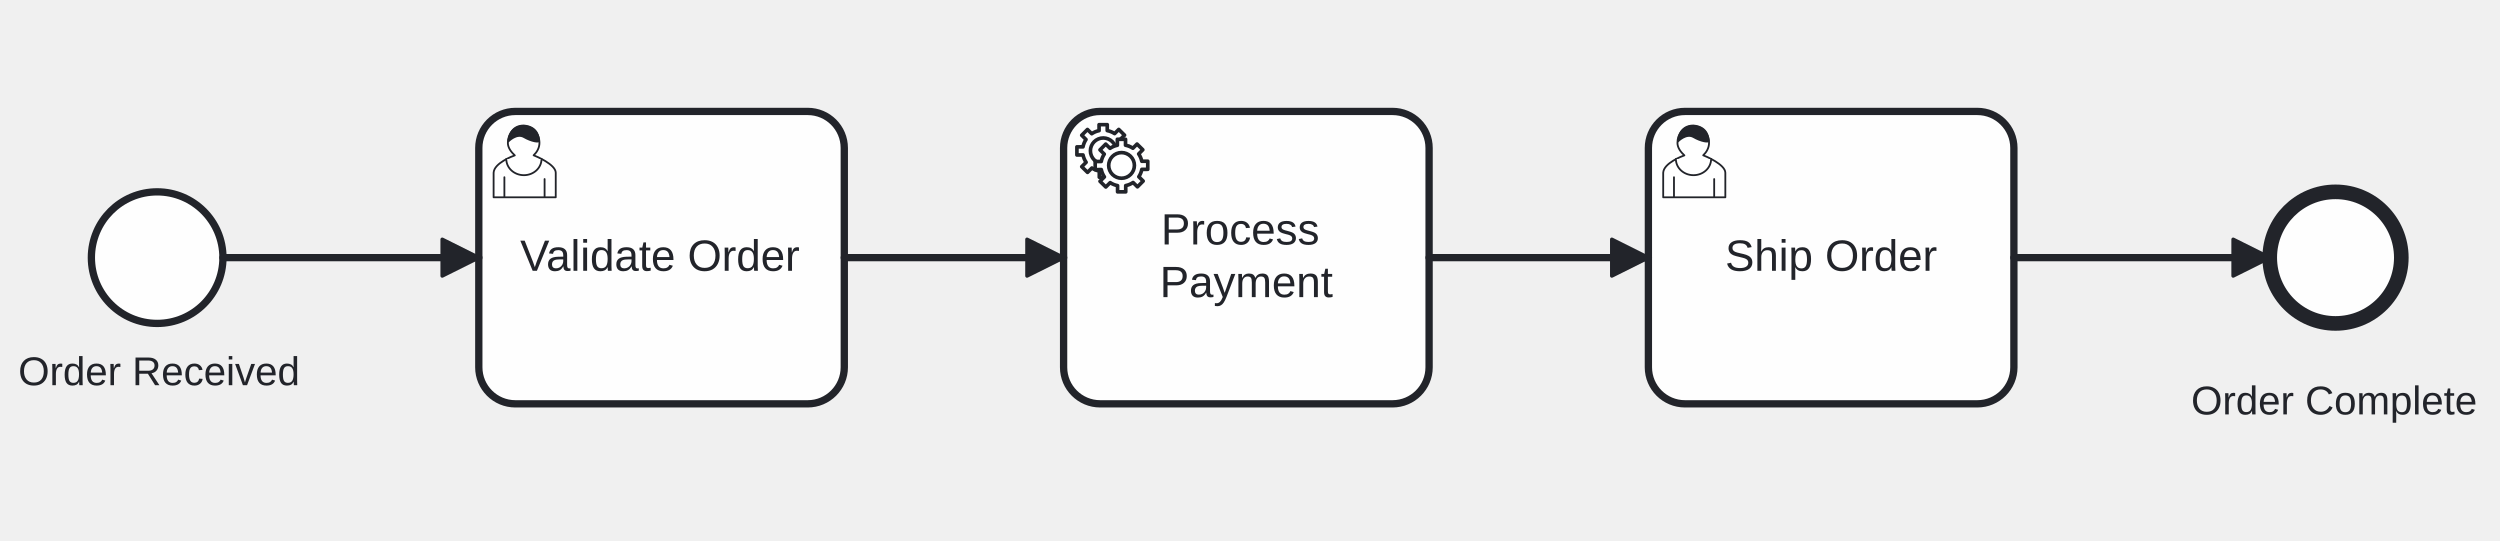
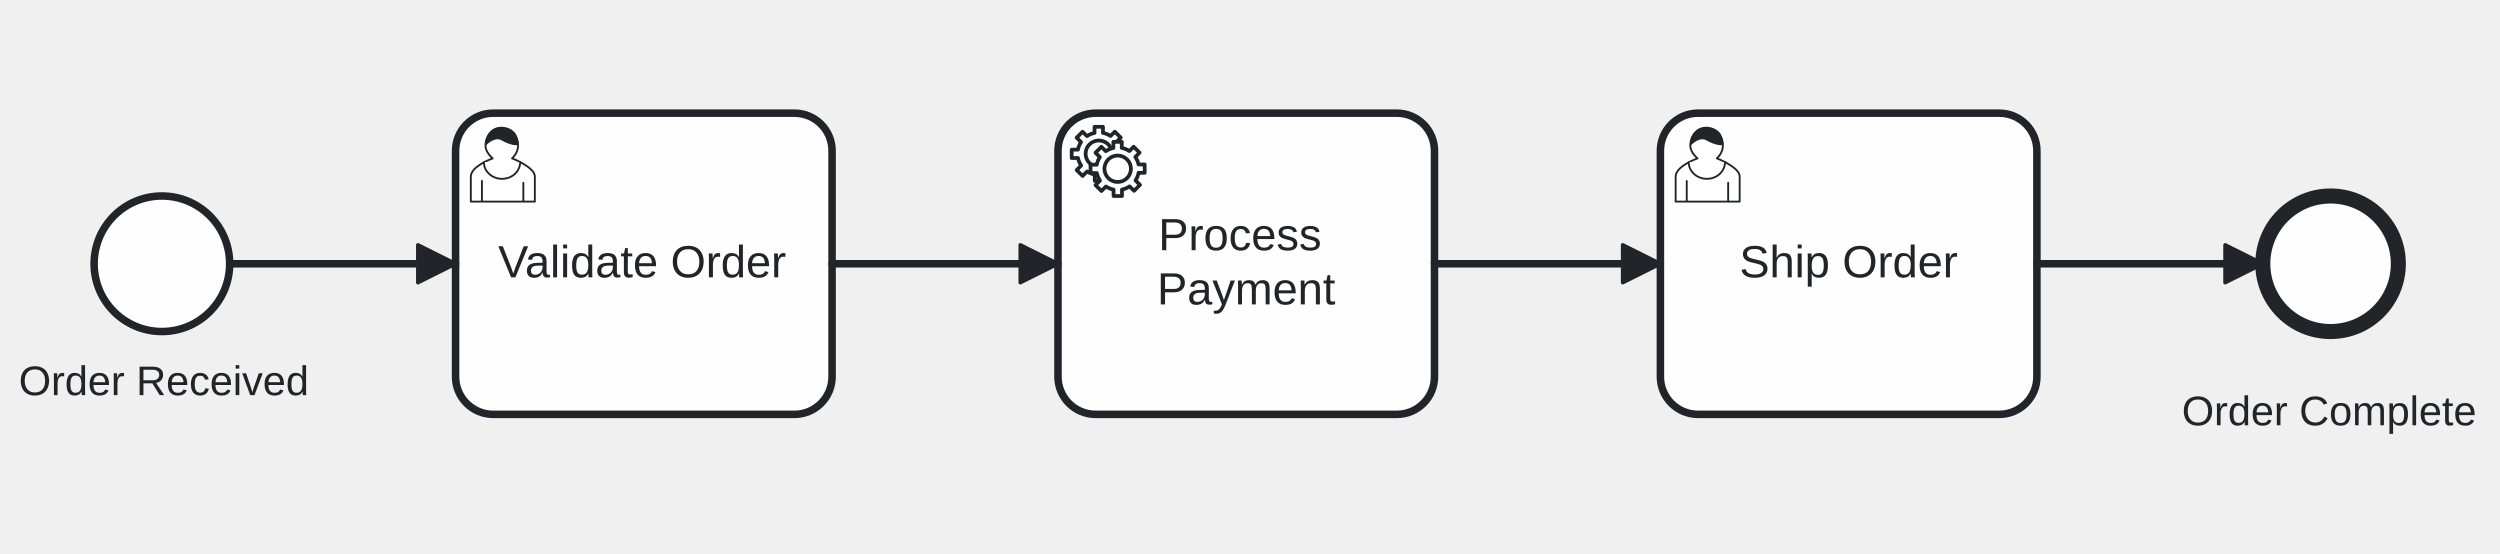
- <svg xmlns="http://www.w3.org/2000/svg" width="850.5" height="184" viewBox="167 87 684 97" version="1.1">
+ <svg xmlns="http://www.w3.org/2000/svg" width="830.5" height="184" viewBox="167 87 664 97" version="1.1">
  <g class="djs-group">
    <g class="djs-element djs-shape" data-element-id="Event_1l18z3u" style="display: block;" transform="translate(192, 114)">
      <g class="djs-visual">
        <circle cx="18" cy="18" r="18" style="stroke-linecap: round; stroke-linejoin: round; stroke: hsl(225, 10%, 15%); stroke-width: 2px; fill: white; fill-opacity: 0.95;" />
      </g>
      <rect style="fill: none; stroke-opacity: 0; stroke: white; stroke-width: 15px;" class="djs-hit djs-hit-all" x="0" y="0" width="36" height="36" />
      <circle cx="18" cy="18" r="23" style="fill: none;" class="djs-outline" />
    </g>
  </g>
  <g class="djs-group">
-     <g class="djs-element djs-shape" data-element-id="Activity_01aji74" style="display: block;" transform="translate(298, 92)">
+     <g class="djs-element djs-shape" data-element-id="Event_0bdlayk" style="display: block;" transform="translate(768, 114)">
+       <g class="djs-visual">
+         <circle cx="18" cy="18" r="18" style="stroke-linecap: round; stroke-linejoin: round; stroke: hsl(225, 10%, 15%); stroke-width: 4px; fill: white; fill-opacity: 0.95;" />
+       </g>
+       <rect style="fill: none; stroke-opacity: 0; stroke: white; stroke-width: 15px;" class="djs-hit djs-hit-all" x="0" y="0" width="36" height="36" />
+       <circle cx="18" cy="18" r="24" style="fill: none;" class="djs-outline" />
+     </g>
+   </g>
+   <g class="djs-group">
+     <g class="djs-element djs-shape" data-element-id="Activity_01aji74" style="display: block;" transform="translate(288, 92)">
      <g class="djs-visual">
        <rect x="0" y="0" width="100" height="80" rx="10" ry="10" style="stroke-linecap: round; stroke-linejoin: round; stroke: hsl(225, 10%, 15%); stroke-width: 2px; fill: white; fill-opacity: 0.95;" />
        <text style="font-family: Arial, sans-serif; font-size: 12px; font-weight: normal; fill: hsl(225, 10%, 15%);" lineHeight="1.2" class="djs-label">
          <tspan x="11.318" y="43.6">Validate Order</tspan>
        </text>
        <path style="fill: white; stroke-linecap: round; stroke-linejoin: round; stroke: hsl(225, 10%, 15%); stroke-width: 0.5px;" d="m 15,12 c 0.909,-0.845 1.594,-2.049 1.594,-3.385 0,-2.554 -1.805,-4.622 -4.357,-4.622 -2.552,0 -4.288,2.068 -4.288,4.622 0,1.348 0.974,2.562 1.896,3.405 -0.529,0.187 -5.669,2.097 -5.794,4.756 v 6.718 h 17 v -6.718 c 0,-2.298 -5.528,-4.595 -6.051,-4.776 zm -8,6 l 0,5.5 m 11,0 l 0,-5" />
        <path style="fill: white; stroke-linecap: round; stroke-linejoin: round; stroke: hsl(225, 10%, 15%); stroke-width: 0.5px;" d="m 15,12 m 2.162,1.009 c 0,2.447 -2.158,4.431 -4.821,4.431 -2.665,0 -4.822,-1.981 -4.822,-4.431 " />
        <path style="fill: hsl(225, 10%, 15%); stroke-linecap: round; stroke-linejoin: round; stroke: hsl(225, 10%, 15%); stroke-width: 0.5px;" d="m 15,12 m -6.9,-3.80 c 0,0 2.251,-2.358 4.274,-1.177 2.024,1.181 4.221,1.537 4.124,0.965 -0.098,-0.57 -0.117,-3.791 -4.191,-4.136 -3.575,0.001 -4.208,3.367 -4.207,4.348 z" />
      </g>
      <rect style="fill: none; stroke-opacity: 0; stroke: white; stroke-width: 15px;" class="djs-hit djs-hit-all" x="0" y="0" width="100" height="80" />
      <rect x="-5" y="-5" rx="14" width="110" height="90" style="fill: none;" class="djs-outline" />
    </g>
  </g>
  <g class="djs-group">
-     <g class="djs-element djs-shape" data-element-id="Activity_1p2y7u9" style="display: block;" transform="translate(458, 92)">
+     <g class="djs-element djs-shape" data-element-id="Activity_0jy2ses" style="display: block;" transform="translate(608, 92)">
+       <g class="djs-visual">
+         <rect x="0" y="0" width="100" height="80" rx="10" ry="10" style="stroke-linecap: round; stroke-linejoin: round; stroke: hsl(225, 10%, 15%); stroke-width: 2px; fill: white; fill-opacity: 0.95;" />
+         <text style="font-family: Arial, sans-serif; font-size: 12px; font-weight: normal; fill: hsl(225, 10%, 15%);" lineHeight="1.2" class="djs-label">
+           <tspan x="20.99" y="43.6">Ship Order</tspan>
+         </text>
+         <path style="fill: white; stroke-linecap: round; stroke-linejoin: round; stroke: hsl(225, 10%, 15%); stroke-width: 0.5px;" d="m 15,12 c 0.909,-0.845 1.594,-2.049 1.594,-3.385 0,-2.554 -1.805,-4.622 -4.357,-4.622 -2.552,0 -4.288,2.068 -4.288,4.622 0,1.348 0.974,2.562 1.896,3.405 -0.529,0.187 -5.669,2.097 -5.794,4.756 v 6.718 h 17 v -6.718 c 0,-2.298 -5.528,-4.595 -6.051,-4.776 zm -8,6 l 0,5.5 m 11,0 l 0,-5" />
+         <path style="fill: white; stroke-linecap: round; stroke-linejoin: round; stroke: hsl(225, 10%, 15%); stroke-width: 0.5px;" d="m 15,12 m 2.162,1.009 c 0,2.447 -2.158,4.431 -4.821,4.431 -2.665,0 -4.822,-1.981 -4.822,-4.431 " />
+         <path style="fill: hsl(225, 10%, 15%); stroke-linecap: round; stroke-linejoin: round; stroke: hsl(225, 10%, 15%); stroke-width: 0.5px;" d="m 15,12 m -6.9,-3.80 c 0,0 2.251,-2.358 4.274,-1.177 2.024,1.181 4.221,1.537 4.124,0.965 -0.098,-0.57 -0.117,-3.791 -4.191,-4.136 -3.575,0.001 -4.208,3.367 -4.207,4.348 z" />
+       </g>
+       <rect style="fill: none; stroke-opacity: 0; stroke: white; stroke-width: 15px;" class="djs-hit djs-hit-all" x="0" y="0" width="100" height="80" />
+       <rect x="-5" y="-5" rx="14" width="110" height="90" style="fill: none;" class="djs-outline" />
+     </g>
+   </g>
+   <g class="djs-group">
+     <g class="djs-element djs-shape" data-element-id="Activity_1p2y7u9" style="display: block;" transform="translate(448, 92)">
      <g class="djs-visual">
        <rect x="0" y="0" width="100" height="80" rx="10" ry="10" style="stroke-linecap: round; stroke-linejoin: round; stroke: hsl(225, 10%, 15%); stroke-width: 2px; fill: white; fill-opacity: 0.95;" />
        <text style="font-family: Arial, sans-serif; font-size: 12px; font-weight: normal; fill: hsl(225, 10%, 15%);" lineHeight="1.2" class="djs-label">
          <tspan x="26.66" y="36.4">Process </tspan>
          <tspan x="26.324" y="50.8">Payment</tspan>
        </text>
        <circle cx="5" cy="5" r="5" style="stroke-linecap: round; stroke-linejoin: round; stroke: none; stroke-width: 2px; fill: white;" transform="translate(6, 6)" />
        <path style="fill: white; stroke-linecap: round; stroke-linejoin: round; stroke: hsl(225, 10%, 15%); stroke-width: 1px;" d="m 12,18 v -1.713 c 0.352,-0.07 0.704,-0.178 1.048,-0.321 0.344,-0.145 0.666,-0.321 0.966,-0.521 l 1.194,1.18 1.567,-1.577 -1.195,-1.18 c 0.403,-0.614 0.683,-1.299 0.825,-2.018 l 1.622,-0.01 v -2.22 l -1.637,0.01 c -0.073,-0.352 -0.178,-0.7 -0.324,-1.044 -0.145,-0.344 -0.321,-0.664 -0.523,-0.962 l 1.131,-1.136 -1.583,-1.563 -1.13,1.136 c -0.614,-0.401 -1.303,-0.681 -2.023,-0.822 l 0.009,-1.619 h -2.241 l 0.004,1.631 c -0.354,0.074 -0.705,0.18 -1.05,0.324 -0.344,0.144 -0.665,0.321 -0.964,0.52 l -1.17,-1.158 -1.567,1.579 1.168,1.157 c -0.403,0.613 -0.683,1.298 -0.825,2.017 l -1.659,0.003 v 2.222 l 1.672,-0.006 c 0.073,0.351 0.18,0.702 0.324,1.045 0.145,0.344 0.321,0.664 0.523,0.961 l -1.199,1.197 1.584,1.56 1.196,-1.193 c 0.614,0.403 1.303,0.682 2.023,0.823 l 7.19e-4,1.699 h 2.227 z m 0.221,-3.996 c -1.789,0.75 -3.858,-0.093 -4.61,-1.874 -0.752,-1.783 0.091,-3.846 1.88,-4.596 1.788,-0.749 3.857,0.093 4.609,1.874 0.752,1.782 -0.091,3.846 -1.88,4.596 z" />
        <circle cx="5" cy="5" r="5" style="stroke-linecap: round; stroke-linejoin: round; stroke: none; stroke-width: 2px; fill: white;" transform="translate(11, 10)" />
        <path style="fill: white; stroke-linecap: round; stroke-linejoin: round; stroke: hsl(225, 10%, 15%); stroke-width: 1px;" d="m 17,22 v -1.713 c 0.352,-0.07 0.704,-0.178 1.048,-0.321 0.344,-0.145 0.666,-0.321 0.966,-0.521 l 1.194,1.18 1.567,-1.577 -1.195,-1.18 c 0.403,-0.614 0.683,-1.299 0.825,-2.018 l 1.622,-0.01 v -2.22 l -1.637,0.01 c -0.073,-0.352 -0.178,-0.7 -0.324,-1.044 -0.145,-0.344 -0.321,-0.664 -0.523,-0.962 l 1.131,-1.136 -1.583,-1.563 -1.13,1.136 c -0.614,-0.401 -1.303,-0.681 -2.023,-0.822 l 0.009,-1.619 h -2.241 l 0.004,1.631 c -0.354,0.074 -0.705,0.18 -1.05,0.324 -0.344,0.144 -0.665,0.321 -0.964,0.52 l -1.17,-1.158 -1.567,1.579 1.168,1.157 c -0.403,0.613 -0.683,1.298 -0.825,2.017 l -1.659,0.003 v 2.222 l 1.672,-0.006 c 0.073,0.351 0.18,0.702 0.324,1.045 0.145,0.344 0.321,0.664 0.523,0.961 l -1.199,1.197 1.584,1.56 1.196,-1.193 c 0.614,0.403 1.303,0.682 2.023,0.823 l 7.19e-4,1.699 h 2.227 z m 0.221,-3.996 c -1.789,0.75 -3.858,-0.093 -4.61,-1.874 -0.752,-1.783 0.091,-3.846 1.88,-4.596 1.788,-0.749 3.857,0.093 4.609,1.874 0.752,1.782 -0.091,3.846 -1.88,4.596 z" />
      </g>
      <rect style="fill: none; stroke-opacity: 0; stroke: white; stroke-width: 15px;" class="djs-hit djs-hit-all" x="0" y="0" width="100" height="80" />
      <rect x="-5" y="-5" rx="14" width="110" height="90" style="fill: none;" class="djs-outline" />
    </g>
  </g>
  <g class="djs-group">
-     <g class="djs-element djs-shape" data-element-id="Activity_0jy2ses" style="display: block;" transform="translate(618, 92)">
-       <g class="djs-visual">
-         <rect x="0" y="0" width="100" height="80" rx="10" ry="10" style="stroke-linecap: round; stroke-linejoin: round; stroke: hsl(225, 10%, 15%); stroke-width: 2px; fill: white; fill-opacity: 0.95;" />
-         <text style="font-family: Arial, sans-serif; font-size: 12px; font-weight: normal; fill: hsl(225, 10%, 15%);" lineHeight="1.2" class="djs-label">
-           <tspan x="20.99" y="43.6">Ship Order</tspan>
-         </text>
-         <path style="fill: white; stroke-linecap: round; stroke-linejoin: round; stroke: hsl(225, 10%, 15%); stroke-width: 0.5px;" d="m 15,12 c 0.909,-0.845 1.594,-2.049 1.594,-3.385 0,-2.554 -1.805,-4.622 -4.357,-4.622 -2.552,0 -4.288,2.068 -4.288,4.622 0,1.348 0.974,2.562 1.896,3.405 -0.529,0.187 -5.669,2.097 -5.794,4.756 v 6.718 h 17 v -6.718 c 0,-2.298 -5.528,-4.595 -6.051,-4.776 zm -8,6 l 0,5.5 m 11,0 l 0,-5" />
-         <path style="fill: white; stroke-linecap: round; stroke-linejoin: round; stroke: hsl(225, 10%, 15%); stroke-width: 0.5px;" d="m 15,12 m 2.162,1.009 c 0,2.447 -2.158,4.431 -4.821,4.431 -2.665,0 -4.822,-1.981 -4.822,-4.431 " />
-         <path style="fill: hsl(225, 10%, 15%); stroke-linecap: round; stroke-linejoin: round; stroke: hsl(225, 10%, 15%); stroke-width: 0.5px;" d="m 15,12 m -6.9,-3.80 c 0,0 2.251,-2.358 4.274,-1.177 2.024,1.181 4.221,1.537 4.124,0.965 -0.098,-0.57 -0.117,-3.791 -4.191,-4.136 -3.575,0.001 -4.208,3.367 -4.207,4.348 z" />
-       </g>
-       <rect style="fill: none; stroke-opacity: 0; stroke: white; stroke-width: 15px;" class="djs-hit djs-hit-all" x="0" y="0" width="100" height="80" />
-       <rect x="-5" y="-5" rx="14" width="110" height="90" style="fill: none;" class="djs-outline" />
-     </g>
-   </g>
-   <g class="djs-group">
-     <g class="djs-element djs-shape" data-element-id="Event_0bdlayk" style="display: block;" transform="translate(788, 114)">
-       <g class="djs-visual">
-         <circle cx="18" cy="18" r="18" style="stroke-linecap: round; stroke-linejoin: round; stroke: hsl(225, 10%, 15%); stroke-width: 4px; fill: white; fill-opacity: 0.95;" />
-       </g>
-       <rect style="fill: none; stroke-opacity: 0; stroke: white; stroke-width: 15px;" class="djs-hit djs-hit-all" x="0" y="0" width="36" height="36" />
-       <circle cx="18" cy="18" r="24" style="fill: none;" class="djs-outline" />
-     </g>
-   </g>
-   <g class="djs-group">
    <g class="djs-element djs-connection" data-element-id="Flow_1o0buuy" style="display: block;">
      <g class="djs-visual">
        <defs>
-           <marker id="marker-b1vahv3qcuprq5mgvcchzhdlw" viewBox="0 0 20 20" refX="11" refY="10" markerWidth="10" markerHeight="10" orient="auto">
+           <marker id="marker-1cwaxuumoca1zv71rbabqsmnj" viewBox="0 0 20 20" refX="11" refY="10" markerWidth="10" markerHeight="10" orient="auto">
            <path d="M 1 5 L 11 10 L 1 15 Z" style="stroke-linecap: round; stroke-linejoin: round; stroke: hsl(225, 10%, 15%); stroke-width: 1px; fill: hsl(225, 10%, 15%);" />
          </marker>
        </defs>
-         <path style="fill: none; stroke-linecap: round; stroke-linejoin: round; stroke: hsl(225, 10%, 15%); stroke-width: 2px; marker-end: url(#marker-b1vahv3qcuprq5mgvcchzhdlw);" data-corner-radius="5" d="M228,132L298,132" />
+         <path style="fill: none; stroke-linecap: round; stroke-linejoin: round; stroke: hsl(225, 10%, 15%); stroke-width: 2px; marker-end: url(#marker-1cwaxuumoca1zv71rbabqsmnj);" data-corner-radius="5" d="M228,132L288,132" />
      </g>
-       <path d="M228,132L298,132" style="fill: none; stroke-opacity: 0; stroke: white; stroke-width: 15px;" class="djs-hit djs-hit-stroke" />
-       <rect x="223" y="127" rx="4" width="80" height="10" style="fill: none;" class="djs-outline" />
+       <path d="M228,132L288,132" style="fill: none; stroke-opacity: 0; stroke: white; stroke-width: 15px;" class="djs-hit djs-hit-stroke" />
+       <rect x="223" y="127" rx="4" width="70" height="10" style="fill: none;" class="djs-outline" />
    </g>
  </g>
  <g class="djs-group">
    <g class="djs-element djs-connection" data-element-id="Flow_0qgziru" style="display: block;">
      <g class="djs-visual">
        <defs>
-           <marker id="marker-6oduko5imhbknhvomdex8j44t" viewBox="0 0 20 20" refX="11" refY="10" markerWidth="10" markerHeight="10" orient="auto">
+           <marker id="marker-1j2eitmcudukmfdl9kh4yq5od" viewBox="0 0 20 20" refX="11" refY="10" markerWidth="10" markerHeight="10" orient="auto">
            <path d="M 1 5 L 11 10 L 1 15 Z" style="stroke-linecap: round; stroke-linejoin: round; stroke: hsl(225, 10%, 15%); stroke-width: 1px; fill: hsl(225, 10%, 15%);" />
          </marker>
        </defs>
-         <path style="fill: none; stroke-linecap: round; stroke-linejoin: round; stroke: hsl(225, 10%, 15%); stroke-width: 2px; marker-end: url(#marker-6oduko5imhbknhvomdex8j44t);" data-corner-radius="5" d="M398,132L458,132" />
+         <path style="fill: none; stroke-linecap: round; stroke-linejoin: round; stroke: hsl(225, 10%, 15%); stroke-width: 2px; marker-end: url(#marker-1j2eitmcudukmfdl9kh4yq5od);" data-corner-radius="5" d="M388,132L448,132" />
      </g>
-       <path d="M398,132L458,132" style="fill: none; stroke-opacity: 0; stroke: white; stroke-width: 15px;" class="djs-hit djs-hit-stroke" />
-       <rect x="393" y="127" rx="4" width="70" height="10" style="fill: none;" class="djs-outline" />
+       <path d="M388,132L448,132" style="fill: none; stroke-opacity: 0; stroke: white; stroke-width: 15px;" class="djs-hit djs-hit-stroke" />
+       <rect x="383" y="127" rx="4" width="70" height="10" style="fill: none;" class="djs-outline" />
    </g>
  </g>
  <g class="djs-group">
    <g class="djs-element djs-connection" data-element-id="Flow_00k1pv3" style="display: block;">
      <g class="djs-visual">
        <defs>
-           <marker id="marker-8u8tjt20axrgziltk0s060q2w" viewBox="0 0 20 20" refX="11" refY="10" markerWidth="10" markerHeight="10" orient="auto">
+           <marker id="marker-e22r1bak9ikmlgsl2t3ev4ye9" viewBox="0 0 20 20" refX="11" refY="10" markerWidth="10" markerHeight="10" orient="auto">
            <path d="M 1 5 L 11 10 L 1 15 Z" style="stroke-linecap: round; stroke-linejoin: round; stroke: hsl(225, 10%, 15%); stroke-width: 1px; fill: hsl(225, 10%, 15%);" />
          </marker>
        </defs>
-         <path style="fill: none; stroke-linecap: round; stroke-linejoin: round; stroke: hsl(225, 10%, 15%); stroke-width: 2px; marker-end: url(#marker-8u8tjt20axrgziltk0s060q2w);" data-corner-radius="5" d="M558,132L618,132" />
+         <path style="fill: none; stroke-linecap: round; stroke-linejoin: round; stroke: hsl(225, 10%, 15%); stroke-width: 2px; marker-end: url(#marker-e22r1bak9ikmlgsl2t3ev4ye9);" data-corner-radius="5" d="M548,132L608,132" />
      </g>
-       <path d="M558,132L618,132" style="fill: none; stroke-opacity: 0; stroke: white; stroke-width: 15px;" class="djs-hit djs-hit-stroke" />
-       <rect x="553" y="127" rx="4" width="70" height="10" style="fill: none;" class="djs-outline" />
+       <path d="M548,132L608,132" style="fill: none; stroke-opacity: 0; stroke: white; stroke-width: 15px;" class="djs-hit djs-hit-stroke" />
+       <rect x="543" y="127" rx="4" width="70" height="10" style="fill: none;" class="djs-outline" />
    </g>
  </g>
  <g class="djs-group">
    <g class="djs-element djs-connection" data-element-id="Flow_0wkgksp" style="display: block;">
      <g class="djs-visual">
        <defs>
-           <marker id="marker-bwa4rr0yfaa3n3vxjbxdhz7no" viewBox="0 0 20 20" refX="11" refY="10" markerWidth="10" markerHeight="10" orient="auto">
+           <marker id="marker-0pcvh9jnn3pl8ow5a763erkn5" viewBox="0 0 20 20" refX="11" refY="10" markerWidth="10" markerHeight="10" orient="auto">
            <path d="M 1 5 L 11 10 L 1 15 Z" style="stroke-linecap: round; stroke-linejoin: round; stroke: hsl(225, 10%, 15%); stroke-width: 1px; fill: hsl(225, 10%, 15%);" />
          </marker>
        </defs>
-         <path style="fill: none; stroke-linecap: round; stroke-linejoin: round; stroke: hsl(225, 10%, 15%); stroke-width: 2px; marker-end: url(#marker-bwa4rr0yfaa3n3vxjbxdhz7no);" data-corner-radius="5" d="M718,132L788,132" />
+         <path style="fill: none; stroke-linecap: round; stroke-linejoin: round; stroke: hsl(225, 10%, 15%); stroke-width: 2px; marker-end: url(#marker-0pcvh9jnn3pl8ow5a763erkn5);" data-corner-radius="5" d="M708,132L768,132" />
      </g>
-       <path d="M718,132L788,132" style="fill: none; stroke-opacity: 0; stroke: white; stroke-width: 15px;" class="djs-hit djs-hit-stroke" />
-       <rect x="713" y="127" rx="4" width="80" height="10" style="fill: none;" class="djs-outline" />
+       <path d="M708,132L768,132" style="fill: none; stroke-opacity: 0; stroke: white; stroke-width: 15px;" class="djs-hit djs-hit-stroke" />
+       <rect x="703" y="127" rx="4" width="70" height="10" style="fill: none;" class="djs-outline" />
    </g>
  </g>
  <g class="djs-group">
    <g class="djs-element djs-shape" data-element-id="Event_1l18z3u_label" style="display: block;" transform="translate(172, 157)">
      <g class="djs-visual">
        <text style="font-family: Arial, sans-serif; font-size: 11px; font-weight: normal; fill: hsl(225, 10%, 15%);" lineHeight="1.2" class="djs-label">
          <tspan x="0" y="9.9">Order Received</tspan>
        </text>
      </g>
      <rect style="fill: none; stroke-opacity: 0; stroke: white; stroke-width: 15px;" class="djs-hit djs-hit-all" x="0" y="0" width="78" height="14" />
      <rect x="-5" y="-5" rx="4" width="88" height="24" style="fill: none;" class="djs-outline" />
    </g>
  </g>
  <g class="djs-group">
-     <g class="djs-element djs-shape" data-element-id="Event_0bdlayk_label" style="display: block;" transform="translate(766.5, 165)">
+     <g class="djs-element djs-shape" data-element-id="Event_0bdlayk_label" style="display: block;" transform="translate(746.5, 165)">
      <g class="djs-visual">
        <text style="font-family: Arial, sans-serif; font-size: 11px; font-weight: normal; fill: hsl(225, 10%, 15%);" lineHeight="1.2" class="djs-label">
          <tspan x="0" y="9.9">Order Complete</tspan>
        </text>
      </g>
      <rect style="fill: none; stroke-opacity: 0; stroke: white; stroke-width: 15px;" class="djs-hit djs-hit-all" x="0" y="0" width="79" height="14" />
      <rect x="-5" y="-5" rx="4" width="89" height="24" style="fill: none;" class="djs-outline" />
    </g>
  </g>
</svg>
